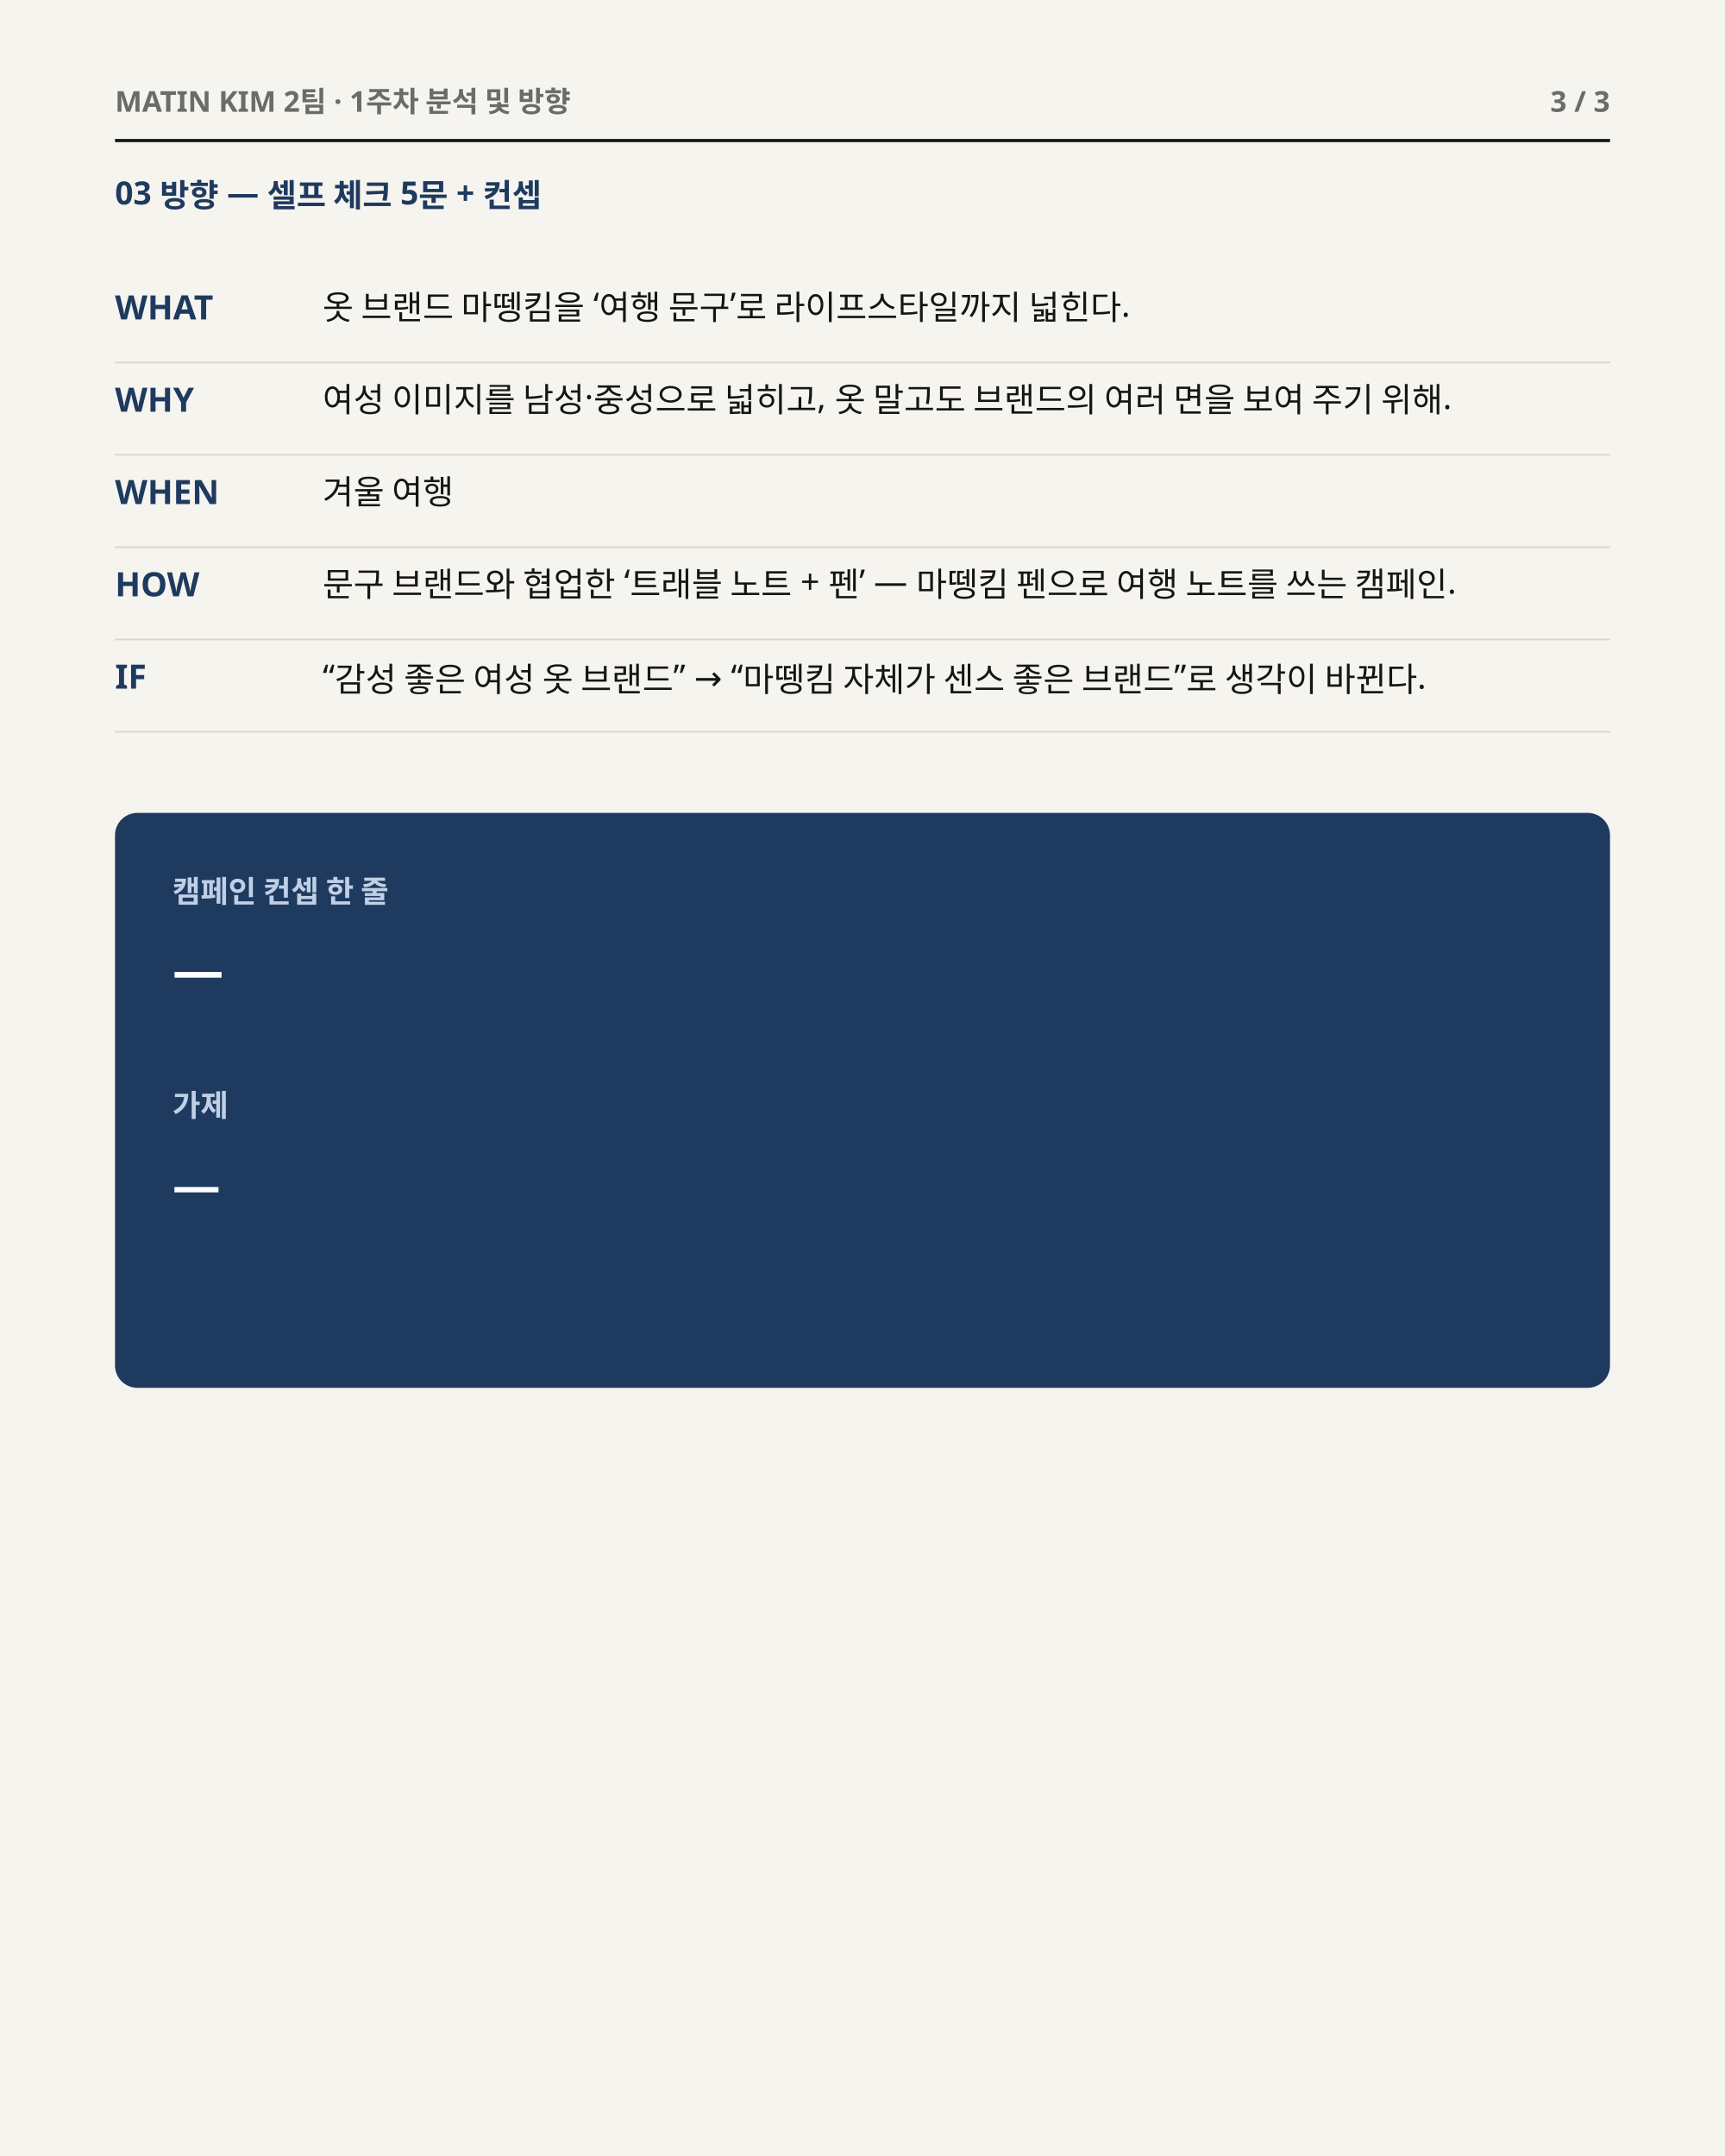
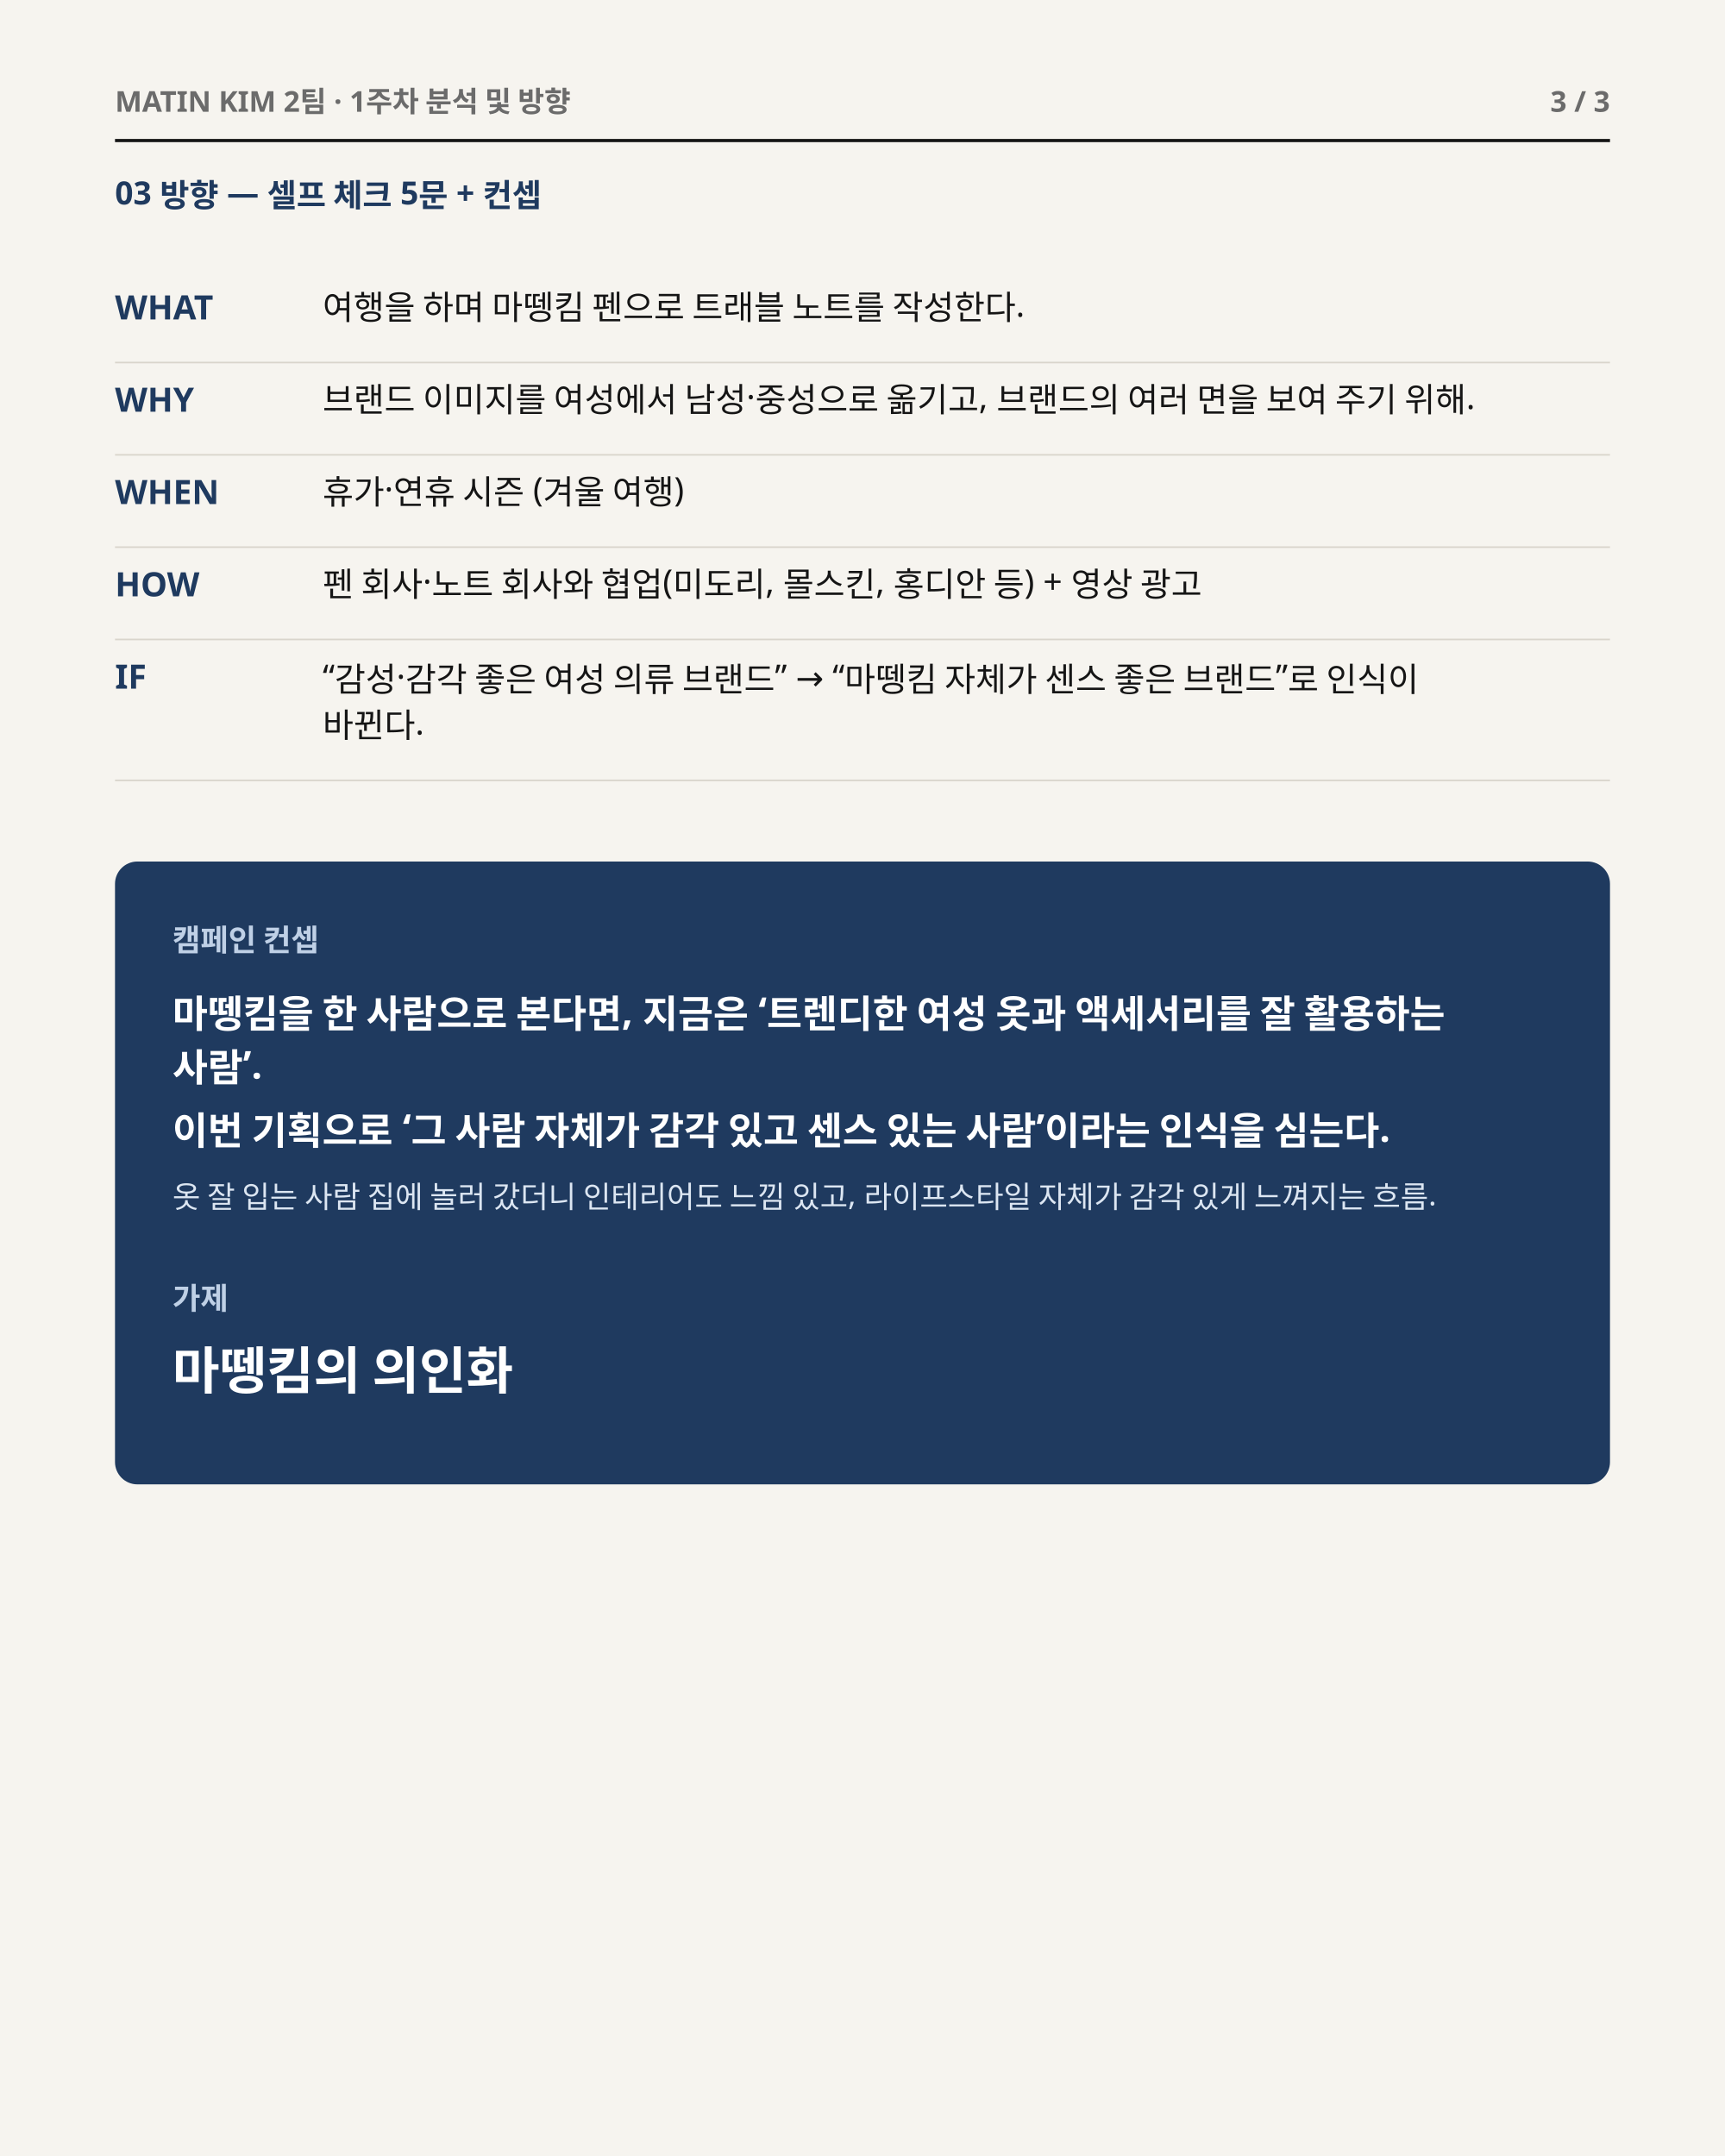
<svg xmlns="http://www.w3.org/2000/svg" width="1080" height="1350" viewBox="0 0 1080 1350">
  <rect width="1080" height="1350" fill="#F6F4EF" />
  <text x="72" y="70" font-family="Pretendard, 'Noto Sans KR', sans-serif" font-size="18" font-weight="600" fill="#6B6B6B" text-anchor="start">MATIN KIM 2팀 · 1주차 분석 및 방향</text>
  <text x="1008" y="70" font-family="Pretendard, 'Noto Sans KR', sans-serif" font-size="18" font-weight="600" fill="#6B6B6B" text-anchor="end">3 / 3</text>
  <line x1="72" y1="88" x2="1008" y2="88" stroke="#151515" stroke-width="2" />
  <text x="72" y="128" font-family="Pretendard, 'Noto Sans KR', sans-serif" font-size="20" font-weight="700" fill="#1F3A5F" text-anchor="start">03  방향 — 셀프 체크 5문 + 컨셉</text>
  <text x="72" y="200" font-family="Pretendard, 'Noto Sans KR', sans-serif" font-size="21" font-weight="700" fill="#1F3A5F" text-anchor="start">WHAT</text>
-   <text x="202" y="200" font-family="Pretendard, 'Noto Sans KR', sans-serif" font-size="21" font-weight="400" fill="#151515" text-anchor="start">옷 브랜드 마뗑킴을 ‘여행 문구’로 라이프스타일까지 넓힌다.</text>
+   <text x="202" y="200" font-family="Pretendard, 'Noto Sans KR', sans-serif" font-size="21" font-weight="400" fill="#151515" text-anchor="start">여행을 하며 마뗑킴 펜으로 트래블 노트를 작성한다.</text>
  <line x1="72" y1="227.0" x2="1008" y2="227.0" stroke="#D9D5CC" stroke-width="1" />
  <text x="72" y="257.8" font-family="Pretendard, 'Noto Sans KR', sans-serif" font-size="21" font-weight="700" fill="#1F3A5F" text-anchor="start">WHY</text>
-   <text x="202" y="257.8" font-family="Pretendard, 'Noto Sans KR', sans-serif" font-size="21" font-weight="400" fill="#151515" text-anchor="start">여성 이미지를 남성·중성으로 넓히고, 옷 말고도 브랜드의 여러 면을 보여 주기 위해.</text>
+   <text x="202" y="257.8" font-family="Pretendard, 'Noto Sans KR', sans-serif" font-size="21" font-weight="400" fill="#151515" text-anchor="start">브랜드 이미지를 여성에서 남성·중성으로 옮기고, 브랜드의 여러 면을 보여 주기 위해.</text>
  <line x1="72" y1="284.8" x2="1008" y2="284.8" stroke="#D9D5CC" stroke-width="1" />
  <text x="72" y="315.6" font-family="Pretendard, 'Noto Sans KR', sans-serif" font-size="21" font-weight="700" fill="#1F3A5F" text-anchor="start">WHEN</text>
-   <text x="202" y="315.6" font-family="Pretendard, 'Noto Sans KR', sans-serif" font-size="21" font-weight="400" fill="#151515" text-anchor="start">겨울 여행</text>
+   <text x="202" y="315.6" font-family="Pretendard, 'Noto Sans KR', sans-serif" font-size="21" font-weight="400" fill="#151515" text-anchor="start">휴가·연휴 시즌 (겨울 여행)</text>
  <line x1="72" y1="342.6" x2="1008" y2="342.6" stroke="#D9D5CC" stroke-width="1" />
  <text x="72" y="373.4" font-family="Pretendard, 'Noto Sans KR', sans-serif" font-size="21" font-weight="700" fill="#1F3A5F" text-anchor="start">HOW</text>
-   <text x="202" y="373.4" font-family="Pretendard, 'Noto Sans KR', sans-serif" font-size="21" font-weight="400" fill="#151515" text-anchor="start">문구 브랜드와 협업한 ‘트래블 노트 + 펜’ — 마뗑킴 펜으로 여행 노트를 쓰는 캠페인.</text>
+   <text x="202" y="373.4" font-family="Pretendard, 'Noto Sans KR', sans-serif" font-size="21" font-weight="400" fill="#151515" text-anchor="start">펜 회사·노트 회사와 협업(미도리, 몰스킨, 홍디안 등) + 영상 광고</text>
  <line x1="72" y1="400.4" x2="1008" y2="400.4" stroke="#D9D5CC" stroke-width="1" />
  <text x="72" y="431.2" font-family="Pretendard, 'Noto Sans KR', sans-serif" font-size="21" font-weight="700" fill="#1F3A5F" text-anchor="start">IF</text>
-   <text x="202" y="431.2" font-family="Pretendard, 'Noto Sans KR', sans-serif" font-size="21" font-weight="400" fill="#151515" text-anchor="start">“감성 좋은 여성 옷 브랜드” → “마뗑킴 자체가 센스 좋은 브랜드”로 생각이 바뀐다.</text>
-   <line x1="72" y1="458.2" x2="1008" y2="458.2" stroke="#D9D5CC" stroke-width="1" />
-   <rect x="72" y="509" width="936" height="360" rx="14" fill="#1F3A5F" />
-   <text x="108" y="565.0" font-family="Pretendard, 'Noto Sans KR', sans-serif" font-size="19" font-weight="700" fill="#BFD0E6" text-anchor="start">캠페인 컨셉 한 줄</text>
-   <text x="108" y="619.0" font-family="Pretendard, 'Noto Sans KR', sans-serif" font-size="32" font-weight="800" fill="#FFFFFF" text-anchor="start">—</text>
-   <text x="108" y="699.0" font-family="Pretendard, 'Noto Sans KR', sans-serif" font-size="19" font-weight="700" fill="#BFD0E6" text-anchor="start">가제</text>
-   <text x="108" y="753.0" font-family="Pretendard, 'Noto Sans KR', sans-serif" font-size="30" font-weight="800" fill="#FFFFFF" text-anchor="start">—</text>
+   <text x="202" y="431.2" font-family="Pretendard, 'Noto Sans KR', sans-serif" font-size="21" font-weight="400" fill="#151515" text-anchor="start">“감성·감각 좋은 여성 의류 브랜드” → “마뗑킴 자체가 센스 좋은 브랜드”로 인식이</text>
+   <text x="202" y="461.65" font-family="Pretendard, 'Noto Sans KR', sans-serif" font-size="21" font-weight="400" fill="#151515" text-anchor="start">바뀐다.</text>
+   <line x1="72" y1="488.65" x2="1008" y2="488.65" stroke="#D9D5CC" stroke-width="1" />
+   <rect x="72" y="539.45" width="936" height="390" rx="14" fill="#1F3A5F" />
+   <text x="108" y="595.45" font-family="Pretendard, 'Noto Sans KR', sans-serif" font-size="19" font-weight="700" fill="#BFD0E6" text-anchor="start">캠페인 컨셉</text>
+   <text x="108" y="643.45" font-family="Pretendard, 'Noto Sans KR', sans-serif" font-size="24" font-weight="700" fill="#FFFFFF" text-anchor="start">마뗑킴을 한 사람으로 본다면, 지금은 ‘트렌디한 여성 옷과 액세서리를 잘 활용하는</text>
+   <text x="108" y="677.05" font-family="Pretendard, 'Noto Sans KR', sans-serif" font-size="24" font-weight="700" fill="#FFFFFF" text-anchor="start">사람’.</text>
+   <text x="108" y="716.65" font-family="Pretendard, 'Noto Sans KR', sans-serif" font-size="24" font-weight="700" fill="#FFFFFF" text-anchor="start">이번 기획으로 ‘그 사람 자체가 감각 있고 센스 있는 사람’이라는 인식을 심는다.</text>
+   <text x="108" y="756.25" font-family="Pretendard, 'Noto Sans KR', sans-serif" font-size="19" font-weight="500" fill="#DCE6F2" text-anchor="start">옷 잘 입는 사람 집에 놀러 갔더니 인테리어도 느낌 있고, 라이프스타일 자체가 감각 있게 느껴지는 흐름.</text>
+   <text x="108" y="819.8" font-family="Pretendard, 'Noto Sans KR', sans-serif" font-size="19" font-weight="700" fill="#BFD0E6" text-anchor="start">가제</text>
+   <text x="108" y="869.8" font-family="Pretendard, 'Noto Sans KR', sans-serif" font-size="32" font-weight="800" fill="#FFFFFF" text-anchor="start">마뗑킴의 의인화</text>
</svg>
